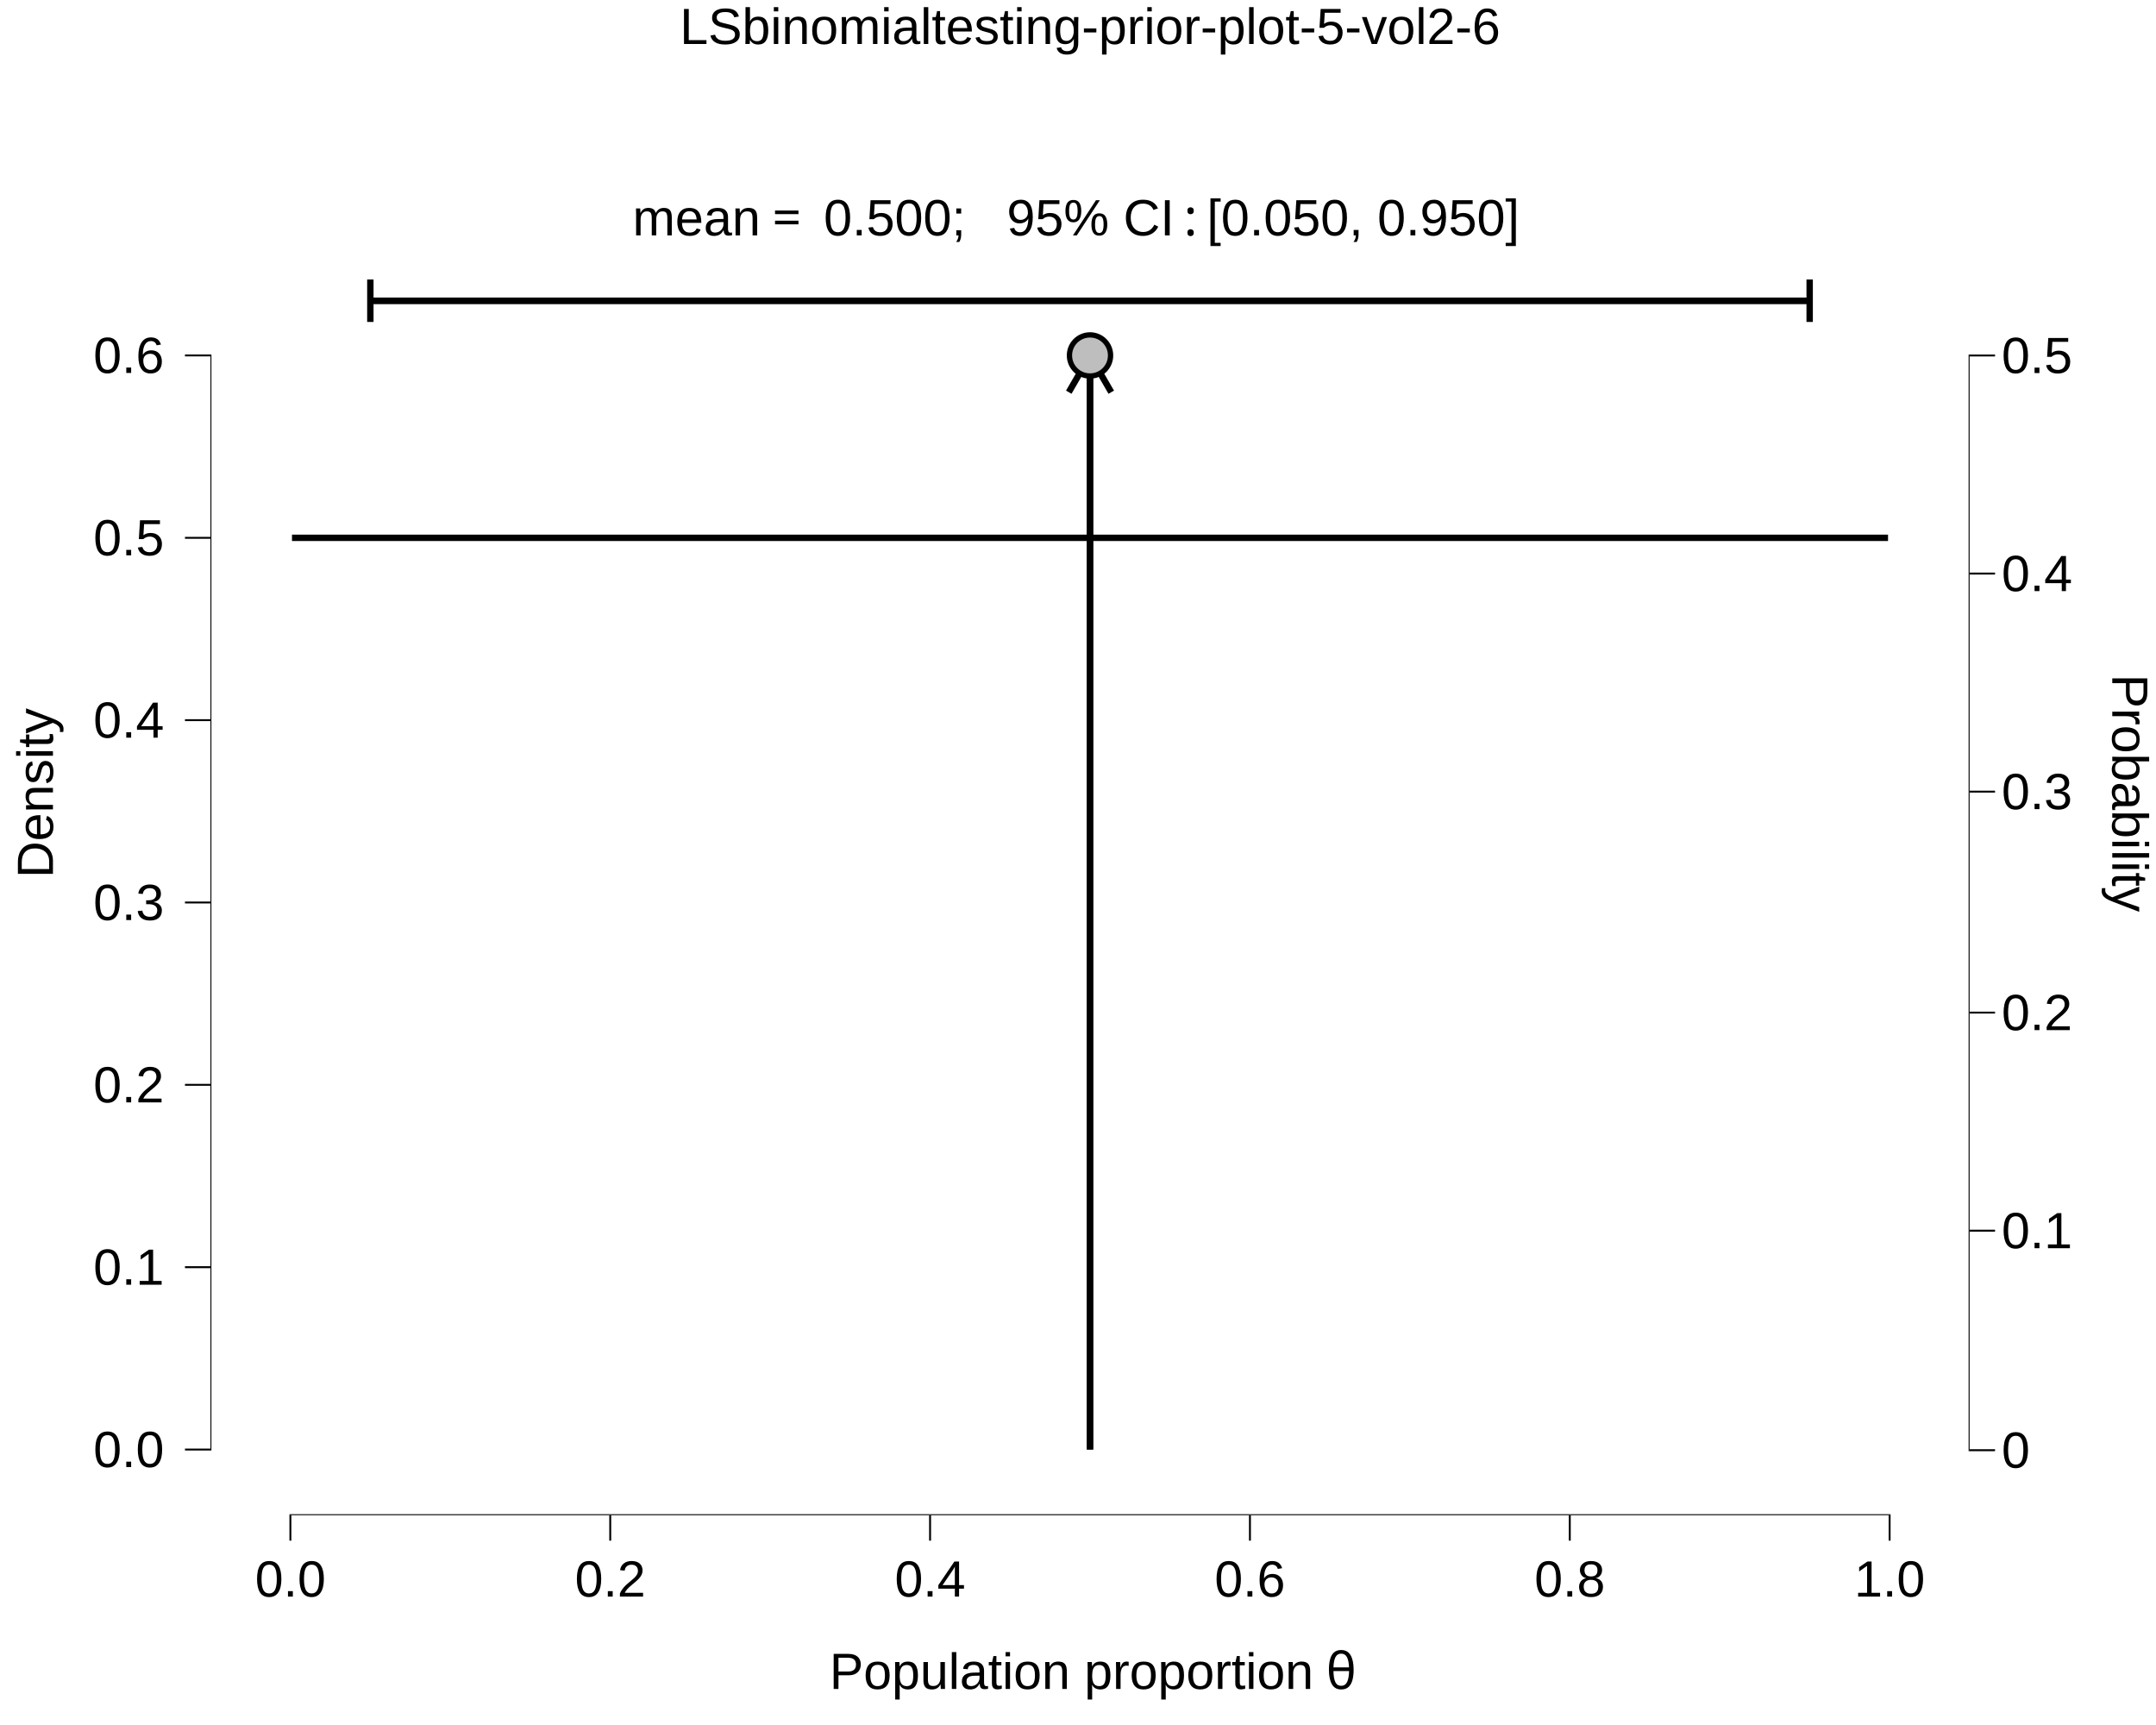
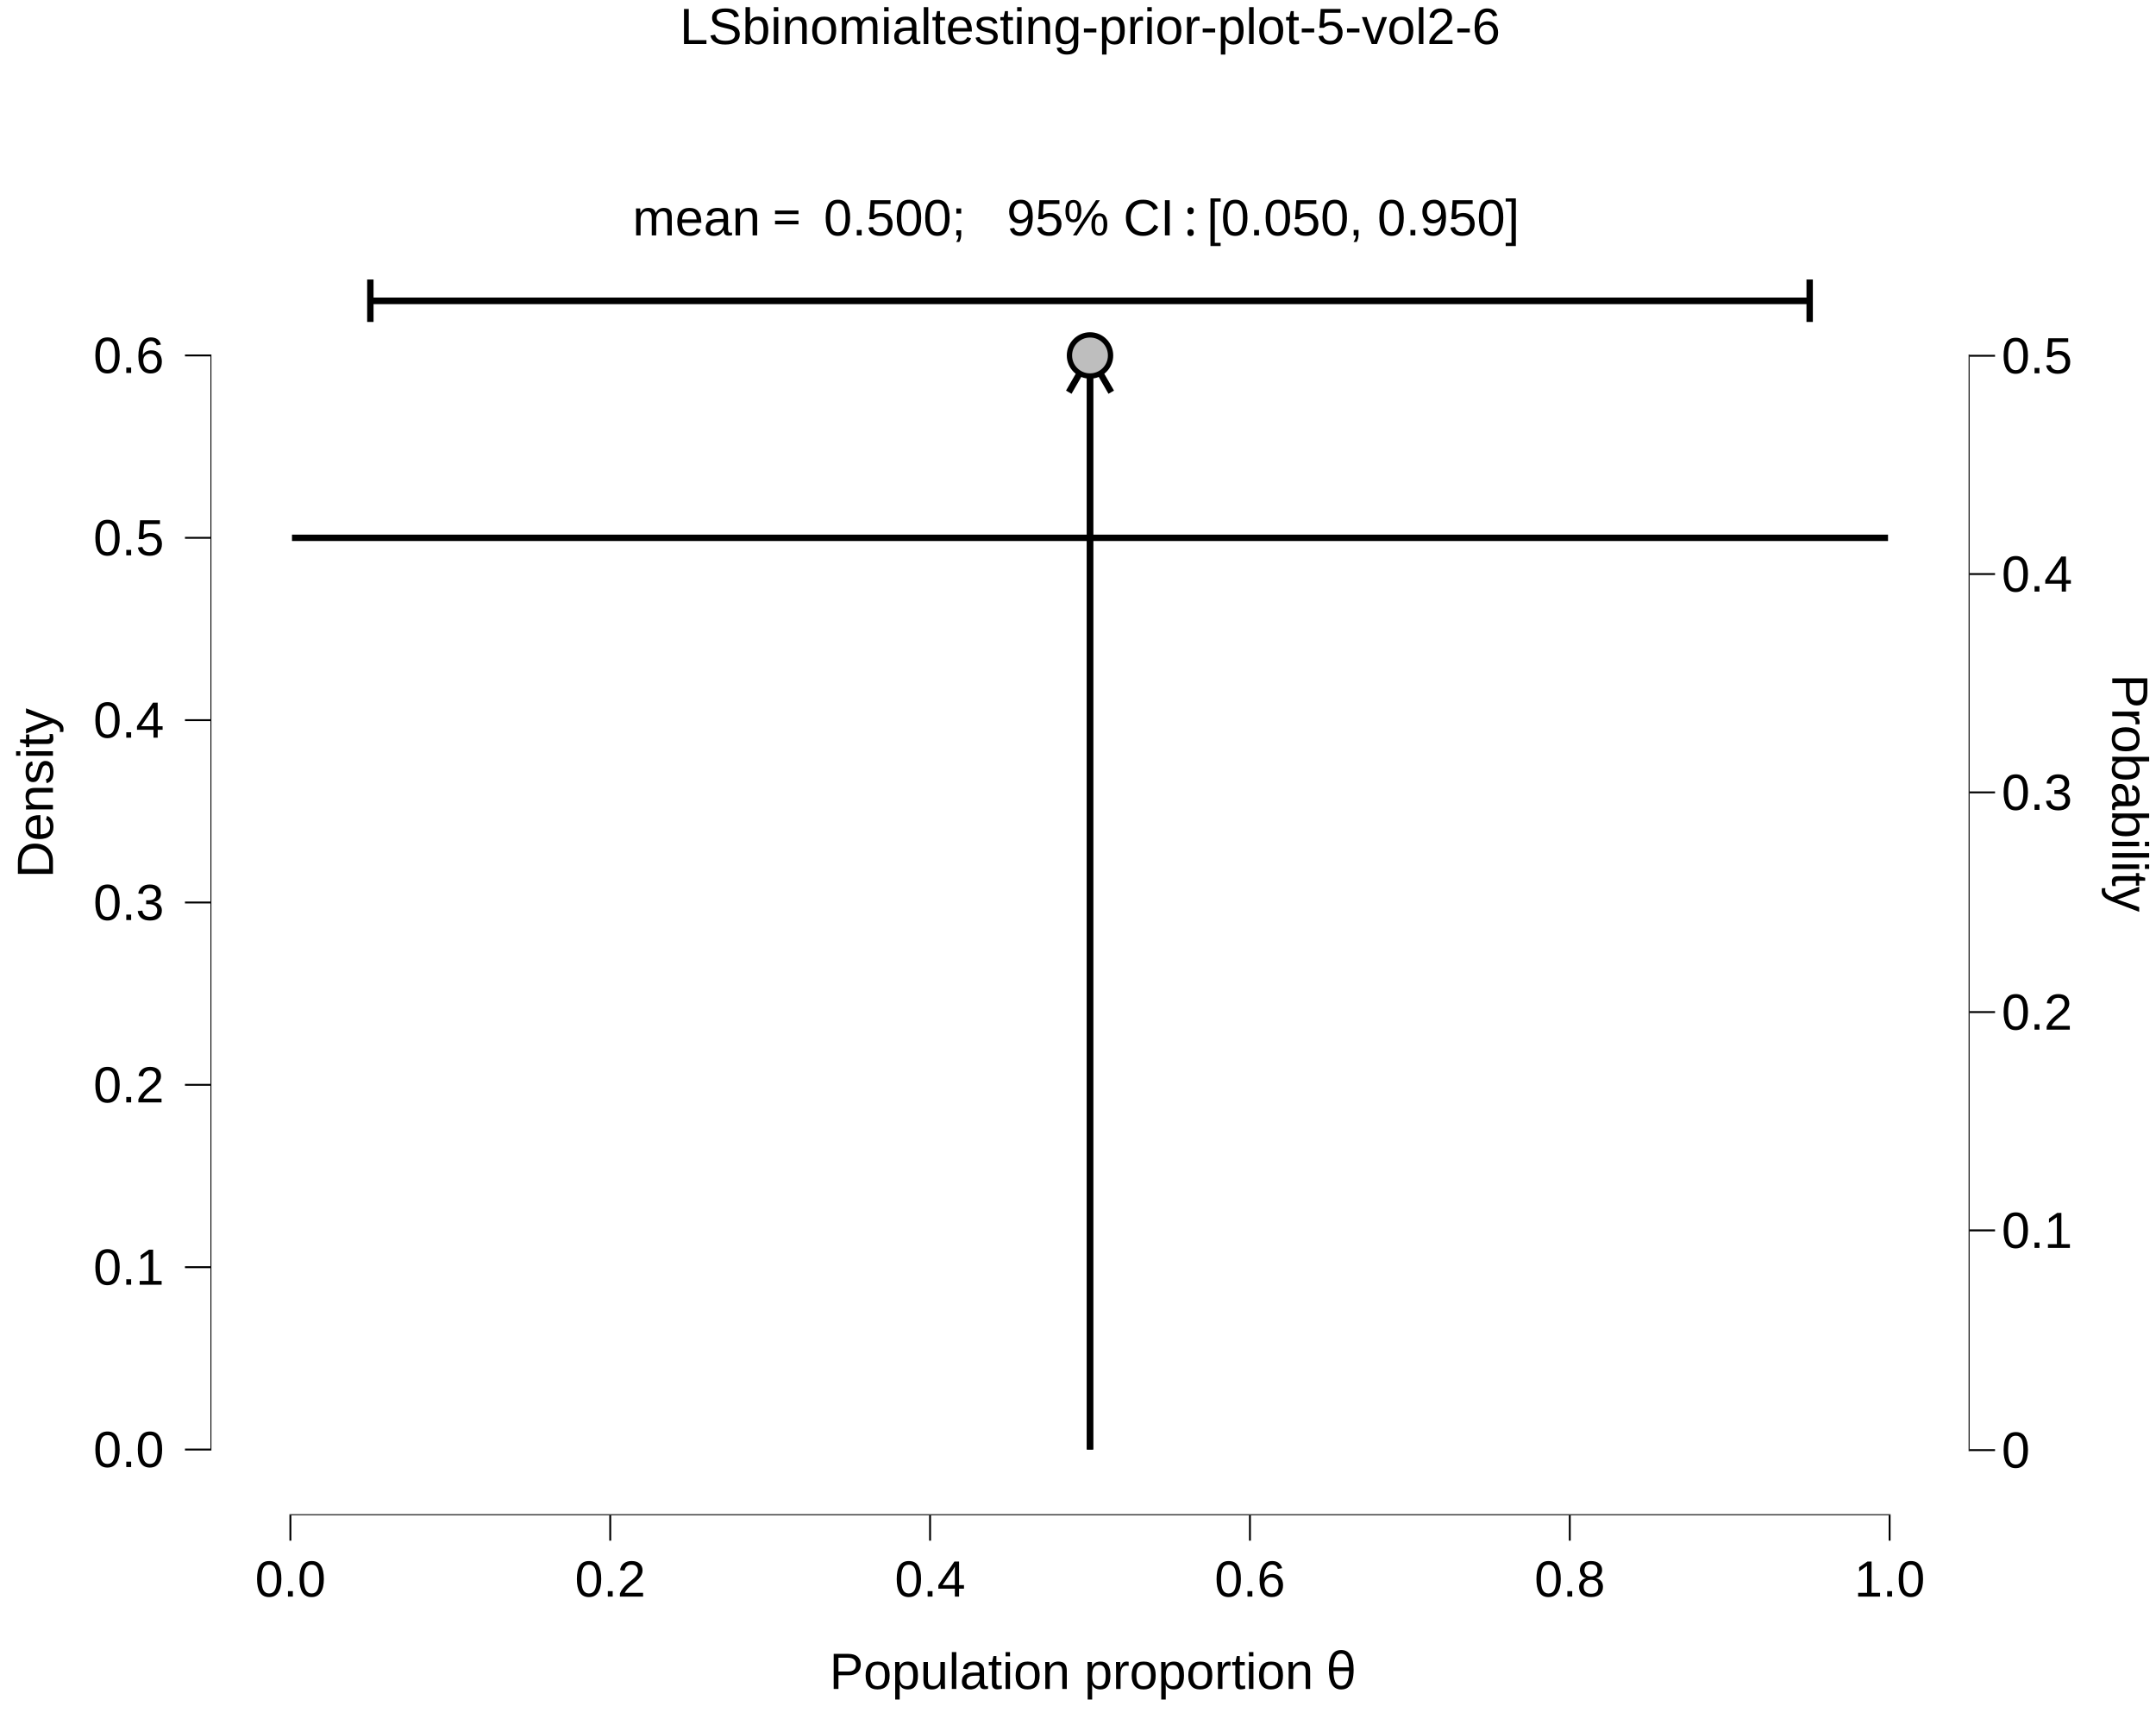
<svg xmlns="http://www.w3.org/2000/svg" viewBox="0 0 720.00 576.00">
  <defs>
    <style type="text/css">
    line, polyline, polygon, path, rect, circle {
      fill: none;
      stroke: #000000;
      stroke-linecap: round;
      stroke-linejoin: round;
      stroke-miterlimit: 10.00;
    }
  </style>
  </defs>
  <rect width="100%" height="100%" style="stroke: none; fill: #FFFFFF;" />
  <rect x="0.00" y="0.00" width="720.00" height="576.00" style="stroke-width: 10.67; stroke: none;" />
  <defs>
    <clipPath id="cpNzAuMjh8NjU3Ljc0fDUwNS45NHwyMy43MA==">
      <rect x="70.28" y="23.70" width="587.47" height="482.24" />
    </clipPath>
  </defs>
  <rect x="70.28" y="23.70" width="587.47" height="482.24" style="stroke-width: 10.67; stroke: none;" clip-path="url(#cpNzAuMjh8NjU3Ljc0fDUwNS45NHwyMy43MA==)" />
  <line x1="364.01" y1="484.02" x2="364.01" y2="118.69" style="stroke-width: 2.13; stroke-linecap: butt;" clip-path="url(#cpNzAuMjh8NjU3Ljc0fDUwNS45NHwyMy43MA==)" />
  <polyline points="371.10,130.96 364.01,118.69 356.92,130.96 " style="stroke-width: 2.13; stroke-linecap: butt;" clip-path="url(#cpNzAuMjh8NjU3Ljc0fDUwNS45NHwyMy43MA==)" />
  <line x1="364.01" y1="484.02" x2="364.01" y2="118.69" style="stroke-width: 2.13; stroke-linecap: butt;" clip-path="url(#cpNzAuMjh8NjU3Ljc0fDUwNS45NHwyMy43MA==)" />
  <polyline points="97.51,179.58 98.05,179.58 98.58,179.58 99.12,179.58 99.65,179.58 100.18,179.58 100.72,179.58 101.25,179.58 101.79,179.58 102.32,179.58 102.85,179.58 103.39,179.58 103.92,179.58 104.46,179.58 104.99,179.58 105.53,179.58 106.06,179.58 106.59,179.58 107.13,179.58 107.66,179.58 108.20,179.58 108.73,179.58 109.26,179.58 109.80,179.58 110.33,179.58 110.87,179.58 111.40,179.58 111.93,179.58 112.47,179.58 113.00,179.58 113.54,179.58 114.07,179.58 114.60,179.58 115.14,179.58 115.67,179.58 116.21,179.58 116.74,179.58 117.27,179.58 117.81,179.58 118.34,179.58 118.88,179.58 119.41,179.58 119.94,179.58 120.48,179.58 121.01,179.58 121.55,179.58 122.08,179.58 122.62,179.58 123.15,179.58 123.68,179.58 124.22,179.58 124.75,179.58 125.29,179.58 125.82,179.58 126.35,179.58 126.89,179.58 127.42,179.58 127.96,179.58 128.49,179.58 129.02,179.58 129.56,179.58 130.09,179.58 130.63,179.58 131.16,179.58 131.69,179.58 132.23,179.58 132.76,179.58 133.30,179.58 133.83,179.58 134.36,179.58 134.90,179.58 135.43,179.58 135.97,179.58 136.50,179.58 137.03,179.58 137.57,179.58 138.10,179.58 138.64,179.58 139.17,179.58 139.71,179.58 140.24,179.58 140.77,179.58 141.31,179.58 141.84,179.58 142.38,179.58 142.91,179.58 143.44,179.58 143.98,179.58 144.51,179.58 145.05,179.58 145.58,179.58 146.11,179.58 146.65,179.58 147.18,179.58 147.72,179.58 148.25,179.58 148.78,179.58 149.32,179.58 149.85,179.58 150.39,179.58 150.92,179.58 151.45,179.58 151.99,179.58 152.52,179.58 153.06,179.58 153.59,179.58 154.12,179.58 154.66,179.58 155.19,179.58 155.73,179.58 156.26,179.58 156.79,179.58 157.33,179.58 157.86,179.58 158.40,179.58 158.93,179.58 159.47,179.58 160.00,179.58 160.53,179.58 161.07,179.58 161.60,179.58 162.14,179.58 162.67,179.58 163.20,179.58 163.74,179.58 164.27,179.58 164.81,179.58 165.34,179.58 165.87,179.58 166.41,179.58 166.94,179.58 167.48,179.58 168.01,179.58 168.54,179.58 169.08,179.58 169.61,179.58 170.15,179.58 170.68,179.58 171.21,179.58 171.75,179.58 172.28,179.58 172.82,179.58 173.35,179.58 173.88,179.58 174.42,179.58 174.95,179.58 175.49,179.58 176.02,179.58 176.56,179.58 177.09,179.58 177.62,179.58 178.16,179.58 178.69,179.58 179.23,179.58 179.76,179.58 180.29,179.58 180.83,179.58 181.36,179.58 181.90,179.58 182.43,179.58 182.96,179.58 183.50,179.58 184.03,179.58 184.57,179.58 185.10,179.58 185.63,179.58 186.17,179.58 186.70,179.58 187.24,179.58 187.77,179.58 188.30,179.58 188.84,179.58 189.37,179.58 189.91,179.58 190.44,179.58 190.97,179.58 191.51,179.58 192.04,179.58 192.58,179.58 193.11,179.58 193.65,179.58 194.18,179.58 194.71,179.58 195.25,179.58 195.78,179.58 196.32,179.58 196.85,179.58 197.38,179.58 197.92,179.58 198.45,179.58 198.99,179.58 199.52,179.58 200.05,179.58 200.59,179.58 201.12,179.58 201.66,179.58 202.19,179.58 202.72,179.58 203.26,179.58 203.79,179.58 204.33,179.58 204.86,179.58 205.39,179.58 205.93,179.58 206.46,179.58 207.00,179.58 207.53,179.58 208.06,179.58 208.60,179.58 209.13,179.58 209.67,179.58 210.20,179.58 210.73,179.58 211.27,179.58 211.80,179.58 212.34,179.58 212.87,179.58 213.41,179.58 213.94,179.58 214.47,179.58 215.01,179.58 215.54,179.58 216.08,179.58 216.61,179.58 217.14,179.58 217.68,179.58 218.21,179.58 218.75,179.58 219.28,179.58 219.81,179.58 220.35,179.58 220.88,179.58 221.42,179.58 221.95,179.58 222.48,179.58 223.02,179.58 223.55,179.58 224.09,179.58 224.62,179.58 225.15,179.58 225.69,179.58 226.22,179.58 226.76,179.58 227.29,179.58 227.82,179.58 228.36,179.58 228.89,179.58 229.43,179.58 229.96,179.58 230.50,179.58 231.03,179.58 231.56,179.58 232.10,179.58 232.63,179.58 233.17,179.58 233.70,179.58 234.23,179.58 234.77,179.58 235.30,179.58 235.84,179.58 236.37,179.58 236.90,179.58 237.44,179.58 237.97,179.58 238.51,179.58 239.04,179.58 239.57,179.58 240.11,179.58 240.64,179.58 241.18,179.58 241.71,179.58 242.24,179.58 242.78,179.58 243.31,179.58 243.85,179.58 244.38,179.58 244.91,179.58 245.45,179.58 245.98,179.58 246.52,179.58 247.05,179.58 247.59,179.58 248.12,179.58 248.65,179.58 249.19,179.58 249.72,179.58 250.26,179.58 250.79,179.58 251.32,179.58 251.86,179.58 252.39,179.58 252.93,179.58 253.46,179.58 253.99,179.58 254.53,179.58 255.06,179.58 255.60,179.58 256.13,179.58 256.66,179.58 257.20,179.58 257.73,179.58 258.27,179.58 258.80,179.58 259.33,179.58 259.87,179.58 260.40,179.58 260.94,179.58 261.47,179.58 262.00,179.58 262.54,179.58 263.07,179.58 263.61,179.58 264.14,179.58 264.67,179.58 265.21,179.58 265.74,179.58 266.28,179.58 266.81,179.58 267.35,179.58 267.88,179.58 268.41,179.58 268.95,179.58 269.48,179.58 270.02,179.58 270.55,179.58 271.08,179.58 271.62,179.58 272.15,179.58 272.69,179.58 273.22,179.58 273.75,179.58 274.29,179.58 274.82,179.58 275.36,179.58 275.89,179.58 276.42,179.58 276.96,179.58 277.49,179.58 278.03,179.58 278.56,179.58 279.09,179.58 279.63,179.58 280.16,179.58 280.70,179.58 281.23,179.58 281.76,179.58 282.30,179.58 282.83,179.58 283.37,179.58 283.90,179.58 284.44,179.58 284.97,179.58 285.50,179.58 286.04,179.58 286.57,179.58 287.11,179.58 287.64,179.58 288.17,179.58 288.71,179.58 289.24,179.58 289.78,179.58 290.31,179.58 290.84,179.58 291.38,179.58 291.91,179.58 292.45,179.58 292.98,179.58 293.51,179.58 294.05,179.58 294.58,179.58 295.12,179.58 295.65,179.58 296.18,179.58 296.72,179.58 297.25,179.58 297.79,179.58 298.32,179.58 298.85,179.58 299.39,179.58 299.92,179.58 300.46,179.58 300.99,179.58 301.53,179.58 302.06,179.58 302.59,179.58 303.13,179.58 303.66,179.58 304.20,179.58 304.73,179.58 305.26,179.58 305.80,179.58 306.33,179.58 306.87,179.58 307.40,179.58 307.93,179.58 308.47,179.58 309.00,179.58 309.54,179.58 310.07,179.58 310.60,179.58 311.14,179.58 311.67,179.58 312.21,179.58 312.74,179.58 313.27,179.58 313.81,179.58 314.34,179.58 314.88,179.58 315.41,179.58 315.94,179.58 316.48,179.58 317.01,179.58 317.55,179.58 318.08,179.58 318.61,179.58 319.15,179.58 319.68,179.58 320.22,179.58 320.75,179.58 321.29,179.58 321.82,179.58 322.35,179.58 322.89,179.58 323.42,179.58 323.96,179.58 324.49,179.58 325.02,179.58 325.56,179.58 326.09,179.58 326.63,179.58 327.16,179.58 327.69,179.58 328.23,179.58 328.76,179.58 329.30,179.58 329.83,179.58 330.36,179.58 330.90,179.58 331.43,179.58 331.97,179.58 332.50,179.58 333.03,179.58 333.57,179.58 334.10,179.58 334.64,179.58 335.17,179.58 335.70,179.58 336.24,179.58 336.77,179.58 337.31,179.58 337.84,179.58 338.38,179.58 338.91,179.58 339.44,179.58 339.98,179.58 340.51,179.58 341.05,179.58 341.58,179.58 342.11,179.58 342.65,179.58 343.18,179.58 343.72,179.58 344.25,179.58 344.78,179.58 345.32,179.58 345.85,179.58 346.39,179.58 346.92,179.58 347.45,179.58 347.99,179.58 348.52,179.58 349.06,179.58 349.59,179.58 350.12,179.58 350.66,179.58 351.19,179.58 351.73,179.58 352.26,179.58 352.79,179.58 353.33,179.58 353.86,179.58 354.40,179.58 354.93,179.58 355.47,179.58 356.00,179.58 356.53,179.58 357.07,179.58 357.60,179.58 358.14,179.58 358.67,179.58 359.20,179.58 359.74,179.58 360.27,179.58 360.81,179.58 361.34,179.58 361.87,179.58 362.41,179.58 362.94,179.58 363.48,179.58 364.01,179.58 364.54,179.58 365.08,179.58 365.61,179.58 366.15,179.58 366.68,179.58 367.21,179.58 367.75,179.58 368.28,179.58 368.82,179.58 369.35,179.58 369.88,179.58 370.42,179.58 370.95,179.58 371.49,179.58 372.02,179.58 372.55,179.58 373.09,179.58 373.62,179.58 374.16,179.58 374.69,179.58 375.23,179.58 375.76,179.58 376.29,179.58 376.83,179.58 377.36,179.58 377.90,179.58 378.43,179.58 378.96,179.58 379.50,179.58 380.03,179.58 380.57,179.58 381.10,179.58 381.63,179.58 382.17,179.58 382.70,179.58 383.24,179.58 383.77,179.58 384.30,179.58 384.84,179.58 385.37,179.58 385.91,179.58 386.44,179.58 386.97,179.58 387.51,179.58 388.04,179.58 388.58,179.58 389.11,179.58 389.64,179.58 390.18,179.58 390.71,179.58 391.25,179.58 391.78,179.58 392.32,179.58 392.85,179.58 393.38,179.58 393.92,179.58 394.45,179.58 394.99,179.58 395.52,179.58 396.05,179.58 396.59,179.58 397.12,179.58 397.66,179.58 398.19,179.58 398.72,179.58 399.26,179.58 399.79,179.58 400.33,179.58 400.86,179.58 401.39,179.58 401.93,179.58 402.46,179.58 403.00,179.58 403.53,179.58 404.06,179.58 404.60,179.58 405.13,179.58 405.67,179.58 406.20,179.58 406.73,179.58 407.27,179.58 407.80,179.58 408.34,179.58 408.87,179.58 409.40,179.58 409.94,179.58 410.47,179.58 411.01,179.58 411.54,179.58 412.08,179.58 412.61,179.58 413.14,179.58 413.68,179.58 414.21,179.58 414.75,179.58 415.28,179.58 415.81,179.58 416.35,179.58 416.88,179.58 417.42,179.58 417.95,179.58 418.48,179.58 419.02,179.58 419.55,179.58 420.09,179.58 420.62,179.58 421.15,179.58 421.69,179.58 422.22,179.58 422.76,179.58 423.29,179.58 423.82,179.58 424.36,179.58 424.89,179.58 425.43,179.58 425.96,179.58 426.49,179.58 427.03,179.58 427.56,179.58 428.10,179.58 428.63,179.58 429.17,179.58 429.70,179.58 430.23,179.58 430.77,179.58 431.30,179.58 431.84,179.58 432.37,179.58 432.90,179.58 433.44,179.58 433.97,179.58 434.51,179.58 435.04,179.58 435.57,179.58 436.11,179.58 436.64,179.58 437.18,179.58 437.71,179.58 438.24,179.58 438.78,179.58 439.31,179.58 439.85,179.58 440.38,179.58 440.91,179.58 441.45,179.58 441.98,179.58 442.52,179.58 443.05,179.58 443.58,179.58 444.12,179.58 444.65,179.58 445.19,179.58 445.72,179.58 446.26,179.58 446.79,179.58 447.32,179.58 447.86,179.58 448.39,179.58 448.93,179.58 449.46,179.58 449.99,179.58 450.53,179.58 451.06,179.58 451.60,179.58 452.13,179.58 452.66,179.58 453.20,179.58 453.73,179.58 454.27,179.58 454.80,179.58 455.33,179.58 455.87,179.58 456.40,179.58 456.94,179.58 457.47,179.58 458.00,179.58 458.54,179.58 459.07,179.58 459.61,179.58 460.14,179.58 460.67,179.58 461.21,179.58 461.74,179.58 462.28,179.58 462.81,179.58 463.34,179.58 463.88,179.58 464.41,179.58 464.95,179.58 465.48,179.58 466.02,179.58 466.55,179.58 467.08,179.58 467.62,179.58 468.15,179.58 468.69,179.58 469.22,179.58 469.75,179.58 470.29,179.58 470.82,179.58 471.36,179.58 471.89,179.58 472.42,179.58 472.96,179.58 473.49,179.58 474.03,179.58 474.56,179.58 475.09,179.58 475.63,179.58 476.16,179.58 476.70,179.58 477.23,179.58 477.76,179.58 478.30,179.58 478.83,179.58 479.37,179.58 479.90,179.58 480.43,179.58 480.97,179.58 481.50,179.58 482.04,179.58 482.57,179.58 483.11,179.58 483.64,179.58 484.17,179.58 484.71,179.58 485.24,179.58 485.78,179.58 486.31,179.58 486.84,179.58 487.38,179.58 487.91,179.58 488.45,179.58 488.98,179.58 489.51,179.58 490.05,179.58 490.58,179.58 491.12,179.58 491.65,179.58 492.18,179.58 492.72,179.58 493.25,179.58 493.79,179.58 494.32,179.58 494.85,179.58 495.39,179.58 495.92,179.58 496.46,179.58 496.99,179.58 497.52,179.58 498.06,179.58 498.59,179.58 499.13,179.58 499.66,179.58 500.20,179.58 500.73,179.58 501.26,179.58 501.80,179.58 502.33,179.58 502.87,179.58 503.40,179.58 503.93,179.58 504.47,179.58 505.00,179.58 505.54,179.58 506.07,179.58 506.60,179.58 507.14,179.58 507.67,179.58 508.21,179.58 508.74,179.58 509.27,179.58 509.81,179.58 510.34,179.58 510.88,179.58 511.41,179.58 511.94,179.58 512.48,179.58 513.01,179.58 513.55,179.58 514.08,179.58 514.61,179.58 515.15,179.58 515.68,179.58 516.22,179.58 516.75,179.58 517.28,179.58 517.82,179.58 518.35,179.58 518.89,179.58 519.42,179.58 519.96,179.58 520.49,179.58 521.02,179.58 521.56,179.58 522.09,179.58 522.63,179.58 523.16,179.58 523.69,179.58 524.23,179.58 524.76,179.58 525.30,179.58 525.83,179.58 526.36,179.58 526.90,179.58 527.43,179.58 527.97,179.58 528.50,179.58 529.03,179.58 529.57,179.58 530.10,179.58 530.64,179.58 531.17,179.58 531.70,179.58 532.24,179.58 532.77,179.58 533.31,179.58 533.84,179.58 534.37,179.58 534.91,179.58 535.44,179.58 535.98,179.58 536.51,179.58 537.05,179.58 537.58,179.58 538.11,179.58 538.65,179.58 539.18,179.58 539.72,179.58 540.25,179.58 540.78,179.58 541.32,179.58 541.85,179.58 542.39,179.58 542.92,179.58 543.45,179.58 543.99,179.58 544.52,179.58 545.06,179.58 545.59,179.58 546.12,179.58 546.66,179.58 547.19,179.58 547.73,179.58 548.26,179.58 548.79,179.58 549.33,179.58 549.86,179.58 550.40,179.58 550.93,179.58 551.46,179.58 552.00,179.58 552.53,179.58 553.07,179.58 553.60,179.58 554.14,179.58 554.67,179.58 555.20,179.58 555.74,179.58 556.27,179.58 556.81,179.58 557.34,179.58 557.87,179.58 558.41,179.58 558.94,179.58 559.48,179.58 560.01,179.58 560.54,179.58 561.08,179.58 561.61,179.58 562.15,179.58 562.68,179.58 563.21,179.58 563.75,179.58 564.28,179.58 564.82,179.58 565.35,179.58 565.88,179.58 566.42,179.58 566.95,179.58 567.49,179.58 568.02,179.58 568.55,179.58 569.09,179.58 569.62,179.58 570.16,179.58 570.69,179.58 571.22,179.58 571.76,179.58 572.29,179.58 572.83,179.58 573.36,179.58 573.90,179.58 574.43,179.58 574.96,179.58 575.50,179.58 576.03,179.58 576.57,179.58 577.10,179.58 577.63,179.58 578.17,179.58 578.70,179.58 579.24,179.58 579.77,179.58 580.30,179.58 580.84,179.58 581.37,179.58 581.91,179.58 582.44,179.58 582.97,179.58 583.51,179.58 584.04,179.58 584.58,179.58 585.11,179.58 585.64,179.58 586.18,179.58 586.71,179.58 587.25,179.58 587.78,179.58 588.31,179.58 588.85,179.58 589.38,179.58 589.92,179.58 590.45,179.58 590.99,179.58 591.52,179.58 592.05,179.58 592.59,179.58 593.12,179.58 593.66,179.58 594.19,179.58 594.72,179.58 595.26,179.58 595.79,179.58 596.33,179.58 596.86,179.58 597.39,179.58 597.93,179.58 598.46,179.58 599.00,179.58 599.53,179.58 600.06,179.58 600.60,179.58 601.13,179.58 601.67,179.58 602.20,179.58 602.73,179.58 603.27,179.58 603.80,179.58 604.34,179.58 604.87,179.58 605.40,179.58 605.94,179.58 606.47,179.58 607.01,179.58 607.54,179.58 608.08,179.58 608.61,179.58 609.14,179.58 609.68,179.58 610.21,179.58 610.75,179.58 611.28,179.58 611.81,179.58 612.35,179.58 612.88,179.58 613.42,179.58 613.95,179.58 614.48,179.58 615.02,179.58 615.55,179.58 616.09,179.58 616.62,179.58 617.15,179.58 617.69,179.58 618.22,179.58 618.76,179.58 619.29,179.58 619.82,179.58 620.36,179.58 620.89,179.58 621.43,179.58 621.96,179.58 622.49,179.58 623.03,179.58 623.56,179.58 624.10,179.58 624.63,179.58 625.16,179.58 625.70,179.58 626.23,179.58 626.77,179.58 627.30,179.58 627.84,179.58 628.37,179.58 628.90,179.58 629.44,179.58 629.97,179.58 630.51,179.58 " style="stroke-width: 2.13; stroke-linecap: butt;" clip-path="url(#cpNzAuMjh8NjU3Ljc0fDUwNS45NHwyMy43MA==)" />
  <circle cx="364.01" cy="118.69" r="5.15pt" style="stroke-width: 1.77; fill: #BEBEBE;" clip-path="url(#cpNzAuMjh8NjU3Ljc0fDUwNS45NHwyMy43MA==)" />
  <line x1="123.68" y1="100.42" x2="604.34" y2="100.42" style="stroke-width: 2.13; stroke-linecap: butt;" clip-path="url(#cpNzAuMjh8NjU3Ljc0fDUwNS45NHwyMy43MA==)" />
  <polyline points="604.34,107.51 604.34,100.42 604.34,93.34 " style="stroke-width: 2.13; stroke-linecap: butt;" clip-path="url(#cpNzAuMjh8NjU3Ljc0fDUwNS45NHwyMy43MA==)" />
  <line x1="604.34" y1="100.42" x2="123.68" y2="100.42" style="stroke-width: 2.13; stroke-linecap: butt;" clip-path="url(#cpNzAuMjh8NjU3Ljc0fDUwNS45NHwyMy43MA==)" />
  <polyline points="123.68,93.34 123.68,100.42 123.68,107.51 " style="stroke-width: 2.13; stroke-linecap: butt;" clip-path="url(#cpNzAuMjh8NjU3Ljc0fDUwNS45NHwyMy43MA==)" />
  <g clip-path="url(#cpNzAuMjh8NjU3Ljc0fDUwNS45NHwyMy43MA==)">
    <text x="211.25" y="78.61" style="font-size: 17.07px; font-family: Liberation Sans;" textLength="42.67px" lengthAdjust="spacingAndGlyphs">mean</text>
  </g>
  <g clip-path="url(#cpNzAuMjh8NjU3Ljc0fDUwNS45NHwyMy43MA==)">
    <text x="257.87" y="78.61" style="font-size: 17.07px; font-family: Symbola;" textLength="13.25px" lengthAdjust="spacingAndGlyphs">=</text>
  </g>
  <g clip-path="url(#cpNzAuMjh8NjU3Ljc0fDUwNS45NHwyMy43MA==)">
    <text x="275.07" y="78.61" style="font-size: 17.07px; font-family: Liberation Sans;" textLength="56.88px" lengthAdjust="spacingAndGlyphs"> 0.500; </text>
  </g>
  <g clip-path="url(#cpNzAuMjh8NjU3Ljc0fDUwNS45NHwyMy43MA==)">
    <text x="331.95" y="78.61" style="font-size: 17.07px; font-family: Symbola;" textLength="4.27px" lengthAdjust="spacingAndGlyphs"> </text>
  </g>
  <g clip-path="url(#cpNzAuMjh8NjU3Ljc0fDUwNS45NHwyMy43MA==)">
    <text x="336.21" y="78.61" style="font-size: 17.07px; font-family: Liberation Sans;" textLength="55.94px" lengthAdjust="spacingAndGlyphs">95% CI</text>
  </g>
  <g clip-path="url(#cpNzAuMjh8NjU3Ljc0fDUwNS45NHwyMy43MA==)">
    <text x="395.31" y="78.61" style="font-size: 17.07px; font-family: Symbola;" textLength="4.55px" lengthAdjust="spacingAndGlyphs">:</text>
  </g>
  <g clip-path="url(#cpNzAuMjh8NjU3Ljc0fDUwNS45NHwyMy43MA==)">
    <text x="403.02" y="78.61" style="font-size: 17.07px; font-family: Liberation Sans;" textLength="113.75px" lengthAdjust="spacingAndGlyphs"> [0.050, 0.950] </text>
  </g>
  <line x1="96.66" y1="505.94" x2="631.36" y2="505.94" style="stroke-width: 0.64; stroke-linecap: butt;" clip-path="url(#cpNzAuMjh8NjU3Ljc0fDUwNS45NHwyMy43MA==)" />
  <line x1="70.28" y1="484.34" x2="70.28" y2="118.37" style="stroke-width: 0.64; stroke-linecap: butt;" clip-path="url(#cpNzAuMjh8NjU3Ljc0fDUwNS45NHwyMy43MA==)" />
  <line x1="657.74" y1="484.56" x2="657.74" y2="118.38" style="stroke-width: 0.64; stroke-linecap: butt;" clip-path="url(#cpNzAuMjh8NjU3Ljc0fDUwNS45NHwyMy43MA==)" />
  <rect x="70.28" y="23.70" width="587.47" height="482.24" style="stroke-width: 0.00; stroke: none;" clip-path="url(#cpNzAuMjh8NjU3Ljc0fDUwNS45NHwyMy43MA==)" />
  <defs>
    <clipPath id="cpMC4wMHw3MjAuMDB8NTc2LjAwfDAuMDA=">
      <rect x="0.00" y="0.00" width="720.00" height="576.00" />
    </clipPath>
  </defs>
  <polyline points="70.28,505.94 70.28,23.70 " style="stroke-width: 0.00; stroke: none; stroke-linecap: butt;" clip-path="url(#cpMC4wMHw3MjAuMDB8NTc2LjAwfDAuMDA=)" />
  <g clip-path="url(#cpMC4wMHw3MjAuMDB8NTc2LjAwfDAuMDA=)">
    <text x="31.17" y="489.87" style="font-size: 17.00px; font-family: Liberation Sans;" textLength="23.62px" lengthAdjust="spacingAndGlyphs">0.0</text>
  </g>
  <g clip-path="url(#cpMC4wMHw3MjAuMDB8NTc2LjAwfDAuMDA=)">
    <text x="31.17" y="428.98" style="font-size: 17.00px; font-family: Liberation Sans;" textLength="23.62px" lengthAdjust="spacingAndGlyphs">0.1</text>
  </g>
  <g clip-path="url(#cpMC4wMHw3MjAuMDB8NTc2LjAwfDAuMDA=)">
    <text x="31.17" y="368.10" style="font-size: 17.00px; font-family: Liberation Sans;" textLength="23.62px" lengthAdjust="spacingAndGlyphs">0.2</text>
  </g>
  <g clip-path="url(#cpMC4wMHw3MjAuMDB8NTc2LjAwfDAuMDA=)">
    <text x="31.17" y="307.21" style="font-size: 17.00px; font-family: Liberation Sans;" textLength="23.62px" lengthAdjust="spacingAndGlyphs">0.3</text>
  </g>
  <g clip-path="url(#cpMC4wMHw3MjAuMDB8NTc2LjAwfDAuMDA=)">
    <text x="31.17" y="246.32" style="font-size: 17.00px; font-family: Liberation Sans;" textLength="23.62px" lengthAdjust="spacingAndGlyphs">0.4</text>
  </g>
  <g clip-path="url(#cpMC4wMHw3MjAuMDB8NTc2LjAwfDAuMDA=)">
    <text x="31.17" y="185.43" style="font-size: 17.00px; font-family: Liberation Sans;" textLength="23.62px" lengthAdjust="spacingAndGlyphs">0.5</text>
  </g>
  <g clip-path="url(#cpMC4wMHw3MjAuMDB8NTc2LjAwfDAuMDA=)">
    <text x="31.17" y="124.54" style="font-size: 17.00px; font-family: Liberation Sans;" textLength="23.62px" lengthAdjust="spacingAndGlyphs">0.6</text>
  </g>
  <polyline points="61.77,484.02 70.28,484.02 " style="stroke-width: 0.64; stroke-linecap: butt;" clip-path="url(#cpMC4wMHw3MjAuMDB8NTc2LjAwfDAuMDA=)" />
  <polyline points="61.77,423.13 70.28,423.13 " style="stroke-width: 0.64; stroke-linecap: butt;" clip-path="url(#cpMC4wMHw3MjAuMDB8NTc2LjAwfDAuMDA=)" />
  <polyline points="61.77,362.24 70.28,362.24 " style="stroke-width: 0.64; stroke-linecap: butt;" clip-path="url(#cpMC4wMHw3MjAuMDB8NTc2LjAwfDAuMDA=)" />
  <polyline points="61.77,301.35 70.28,301.35 " style="stroke-width: 0.64; stroke-linecap: butt;" clip-path="url(#cpMC4wMHw3MjAuMDB8NTc2LjAwfDAuMDA=)" />
  <polyline points="61.77,240.47 70.28,240.47 " style="stroke-width: 0.64; stroke-linecap: butt;" clip-path="url(#cpMC4wMHw3MjAuMDB8NTc2LjAwfDAuMDA=)" />
  <polyline points="61.77,179.58 70.28,179.58 " style="stroke-width: 0.64; stroke-linecap: butt;" clip-path="url(#cpMC4wMHw3MjAuMDB8NTc2LjAwfDAuMDA=)" />
  <polyline points="61.77,118.69 70.28,118.69 " style="stroke-width: 0.64; stroke-linecap: butt;" clip-path="url(#cpMC4wMHw3MjAuMDB8NTc2LjAwfDAuMDA=)" />
  <polyline points="657.74,505.94 657.74,23.70 " style="stroke-width: 0.00; stroke: none; stroke-linecap: butt;" clip-path="url(#cpMC4wMHw3MjAuMDB8NTc2LjAwfDAuMDA=)" />
-   <polyline points="657.74,484.24 666.25,484.24 " style="stroke-width: 0.64; stroke-linecap: butt;" clip-path="url(#cpMC4wMHw3MjAuMDB8NTc2LjAwfDAuMDA=)" />
-   <polyline points="657.74,410.94 666.25,410.94 " style="stroke-width: 0.64; stroke-linecap: butt;" clip-path="url(#cpMC4wMHw3MjAuMDB8NTc2LjAwfDAuMDA=)" />
-   <polyline points="657.74,338.12 666.25,338.12 " style="stroke-width: 0.64; stroke-linecap: butt;" clip-path="url(#cpMC4wMHw3MjAuMDB8NTc2LjAwfDAuMDA=)" />
-   <polyline points="657.74,264.34 666.25,264.34 " style="stroke-width: 0.64; stroke-linecap: butt;" clip-path="url(#cpMC4wMHw3MjAuMDB8NTc2LjAwfDAuMDA=)" />
-   <polyline points="657.74,191.52 666.25,191.52 " style="stroke-width: 0.64; stroke-linecap: butt;" clip-path="url(#cpMC4wMHw3MjAuMDB8NTc2LjAwfDAuMDA=)" />
-   <polyline points="657.74,118.70 666.25,118.70 " style="stroke-width: 0.64; stroke-linecap: butt;" clip-path="url(#cpMC4wMHw3MjAuMDB8NTc2LjAwfDAuMDA=)" />
+   <polyline points="657.74,484.22 666.25,484.22 " style="stroke-width: 0.64; stroke-linecap: butt;" clip-path="url(#cpMC4wMHw3MjAuMDB8NTc2LjAwfDAuMDA=)" />
+   <polyline points="657.74,410.84 666.25,410.84 " style="stroke-width: 0.64; stroke-linecap: butt;" clip-path="url(#cpMC4wMHw3MjAuMDB8NTc2LjAwfDAuMDA=)" />
+   <polyline points="657.74,337.95 666.25,337.95 " style="stroke-width: 0.64; stroke-linecap: butt;" clip-path="url(#cpMC4wMHw3MjAuMDB8NTc2LjAwfDAuMDA=)" />
+   <polyline points="657.74,264.58 666.25,264.58 " style="stroke-width: 0.64; stroke-linecap: butt;" clip-path="url(#cpMC4wMHw3MjAuMDB8NTc2LjAwfDAuMDA=)" />
+   <polyline points="657.74,191.69 666.25,191.69 " style="stroke-width: 0.64; stroke-linecap: butt;" clip-path="url(#cpMC4wMHw3MjAuMDB8NTc2LjAwfDAuMDA=)" />
+   <polyline points="657.74,118.80 666.25,118.80 " style="stroke-width: 0.64; stroke-linecap: butt;" clip-path="url(#cpMC4wMHw3MjAuMDB8NTc2LjAwfDAuMDA=)" />
  <g clip-path="url(#cpMC4wMHw3MjAuMDB8NTc2LjAwfDAuMDA=)">
-     <text x="668.44" y="490.09" style="font-size: 17.00px; font-family: Liberation Sans;" textLength="9.45px" lengthAdjust="spacingAndGlyphs">0</text>
+     <text x="668.44" y="490.07" style="font-size: 17.00px; font-family: Liberation Sans;" textLength="9.45px" lengthAdjust="spacingAndGlyphs">0</text>
  </g>
  <g clip-path="url(#cpMC4wMHw3MjAuMDB8NTc2LjAwfDAuMDA=)">
-     <text x="668.44" y="416.79" style="font-size: 17.00px; font-family: Liberation Sans;" textLength="23.62px" lengthAdjust="spacingAndGlyphs">0.1</text>
+     <text x="668.44" y="416.70" style="font-size: 17.00px; font-family: Liberation Sans;" textLength="23.62px" lengthAdjust="spacingAndGlyphs">0.1</text>
  </g>
  <g clip-path="url(#cpMC4wMHw3MjAuMDB8NTc2LjAwfDAuMDA=)">
-     <text x="668.44" y="343.97" style="font-size: 17.00px; font-family: Liberation Sans;" textLength="23.62px" lengthAdjust="spacingAndGlyphs">0.2</text>
+     <text x="668.44" y="343.81" style="font-size: 17.00px; font-family: Liberation Sans;" textLength="23.62px" lengthAdjust="spacingAndGlyphs">0.2</text>
  </g>
  <g clip-path="url(#cpMC4wMHw3MjAuMDB8NTc2LjAwfDAuMDA=)">
-     <text x="668.44" y="270.19" style="font-size: 17.00px; font-family: Liberation Sans;" textLength="23.62px" lengthAdjust="spacingAndGlyphs">0.3</text>
+     <text x="668.44" y="270.43" style="font-size: 17.00px; font-family: Liberation Sans;" textLength="23.62px" lengthAdjust="spacingAndGlyphs">0.3</text>
  </g>
  <g clip-path="url(#cpMC4wMHw3MjAuMDB8NTc2LjAwfDAuMDA=)">
-     <text x="668.44" y="197.37" style="font-size: 17.00px; font-family: Liberation Sans;" textLength="23.62px" lengthAdjust="spacingAndGlyphs">0.4</text>
+     <text x="668.44" y="197.54" style="font-size: 17.00px; font-family: Liberation Sans;" textLength="23.62px" lengthAdjust="spacingAndGlyphs">0.4</text>
  </g>
  <g clip-path="url(#cpMC4wMHw3MjAuMDB8NTc2LjAwfDAuMDA=)">
-     <text x="668.44" y="124.56" style="font-size: 17.00px; font-family: Liberation Sans;" textLength="23.62px" lengthAdjust="spacingAndGlyphs">0.5</text>
+     <text x="668.44" y="124.65" style="font-size: 17.00px; font-family: Liberation Sans;" textLength="23.62px" lengthAdjust="spacingAndGlyphs">0.5</text>
  </g>
  <polyline points="70.28,505.94 657.74,505.94 " style="stroke-width: 0.00; stroke: none; stroke-linecap: butt;" clip-path="url(#cpMC4wMHw3MjAuMDB8NTc2LjAwfDAuMDA=)" />
  <polyline points="96.98,514.44 96.98,505.94 " style="stroke-width: 0.64; stroke-linecap: butt;" clip-path="url(#cpMC4wMHw3MjAuMDB8NTc2LjAwfDAuMDA=)" />
  <polyline points="203.79,514.44 203.79,505.94 " style="stroke-width: 0.64; stroke-linecap: butt;" clip-path="url(#cpMC4wMHw3MjAuMDB8NTc2LjAwfDAuMDA=)" />
  <polyline points="310.60,514.44 310.60,505.94 " style="stroke-width: 0.64; stroke-linecap: butt;" clip-path="url(#cpMC4wMHw3MjAuMDB8NTc2LjAwfDAuMDA=)" />
  <polyline points="417.42,514.44 417.42,505.94 " style="stroke-width: 0.64; stroke-linecap: butt;" clip-path="url(#cpMC4wMHw3MjAuMDB8NTc2LjAwfDAuMDA=)" />
  <polyline points="524.23,514.44 524.23,505.94 " style="stroke-width: 0.64; stroke-linecap: butt;" clip-path="url(#cpMC4wMHw3MjAuMDB8NTc2LjAwfDAuMDA=)" />
  <polyline points="631.04,514.44 631.04,505.94 " style="stroke-width: 0.64; stroke-linecap: butt;" clip-path="url(#cpMC4wMHw3MjAuMDB8NTc2LjAwfDAuMDA=)" />
  <g clip-path="url(#cpMC4wMHw3MjAuMDB8NTc2LjAwfDAuMDA=)">
    <text x="85.17" y="533.12" style="font-size: 17.00px; font-family: Liberation Sans;" textLength="23.62px" lengthAdjust="spacingAndGlyphs">0.0</text>
  </g>
  <g clip-path="url(#cpMC4wMHw3MjAuMDB8NTc2LjAwfDAuMDA=)">
    <text x="191.98" y="533.12" style="font-size: 17.00px; font-family: Liberation Sans;" textLength="23.62px" lengthAdjust="spacingAndGlyphs">0.2</text>
  </g>
  <g clip-path="url(#cpMC4wMHw3MjAuMDB8NTc2LjAwfDAuMDA=)">
    <text x="298.79" y="533.12" style="font-size: 17.00px; font-family: Liberation Sans;" textLength="23.62px" lengthAdjust="spacingAndGlyphs">0.4</text>
  </g>
  <g clip-path="url(#cpMC4wMHw3MjAuMDB8NTc2LjAwfDAuMDA=)">
    <text x="405.60" y="533.12" style="font-size: 17.00px; font-family: Liberation Sans;" textLength="23.62px" lengthAdjust="spacingAndGlyphs">0.6</text>
  </g>
  <g clip-path="url(#cpMC4wMHw3MjAuMDB8NTc2LjAwfDAuMDA=)">
    <text x="512.42" y="533.12" style="font-size: 17.00px; font-family: Liberation Sans;" textLength="23.62px" lengthAdjust="spacingAndGlyphs">0.8</text>
  </g>
  <g clip-path="url(#cpMC4wMHw3MjAuMDB8NTc2LjAwfDAuMDA=)">
    <text x="619.23" y="533.12" style="font-size: 17.00px; font-family: Liberation Sans;" textLength="23.62px" lengthAdjust="spacingAndGlyphs">1.0</text>
  </g>
  <g clip-path="url(#cpMC4wMHw3MjAuMDB8NTc2LjAwfDAuMDA=)">
    <text x="277.02" y="563.96" style="font-size: 17.00px; font-family: Liberation Sans;" textLength="161.59px" lengthAdjust="spacingAndGlyphs">Population proportion</text>
  </g>
  <g clip-path="url(#cpMC4wMHw3MjAuMDB8NTc2LjAwfDAuMDA=)">
    <text x="438.61" y="563.96" style="font-size: 17.00px; font-family: Symbola;" textLength="4.25px" lengthAdjust="spacingAndGlyphs"> </text>
  </g>
  <g clip-path="url(#cpMC4wMHw3MjAuMDB8NTc2LjAwfDAuMDA=)">
    <text x="442.86" y="563.96" style="font-size: 17.00px; font-family: Symbola;" textLength="8.14px" lengthAdjust="spacingAndGlyphs">θ</text>
  </g>
  <g clip-path="url(#cpMC4wMHw3MjAuMDB8NTc2LjAwfDAuMDA=)">
    <text transform="translate(17.68,293.17) rotate(-90)" style="font-size: 17.00px; font-family: Liberation Sans;" textLength="56.69px" lengthAdjust="spacingAndGlyphs">Density</text>
  </g>
  <g clip-path="url(#cpMC4wMHw3MjAuMDB8NTc2LjAwfDAuMDA=)">
    <text transform="translate(705.40,225.13) rotate(90)" style="font-size: 17.00px; font-family: Liberation Sans;" textLength="79.38px" lengthAdjust="spacingAndGlyphs">Probability</text>
  </g>
  <g clip-path="url(#cpMC4wMHw3MjAuMDB8NTc2LjAwfDAuMDA=)">
    <text x="227.03" y="14.69" style="font-size: 17.00px; font-family: Liberation Sans;" textLength="273.97px" lengthAdjust="spacingAndGlyphs">LSbinomialtesting-prior-plot-5-vol2-6</text>
  </g>
</svg>
